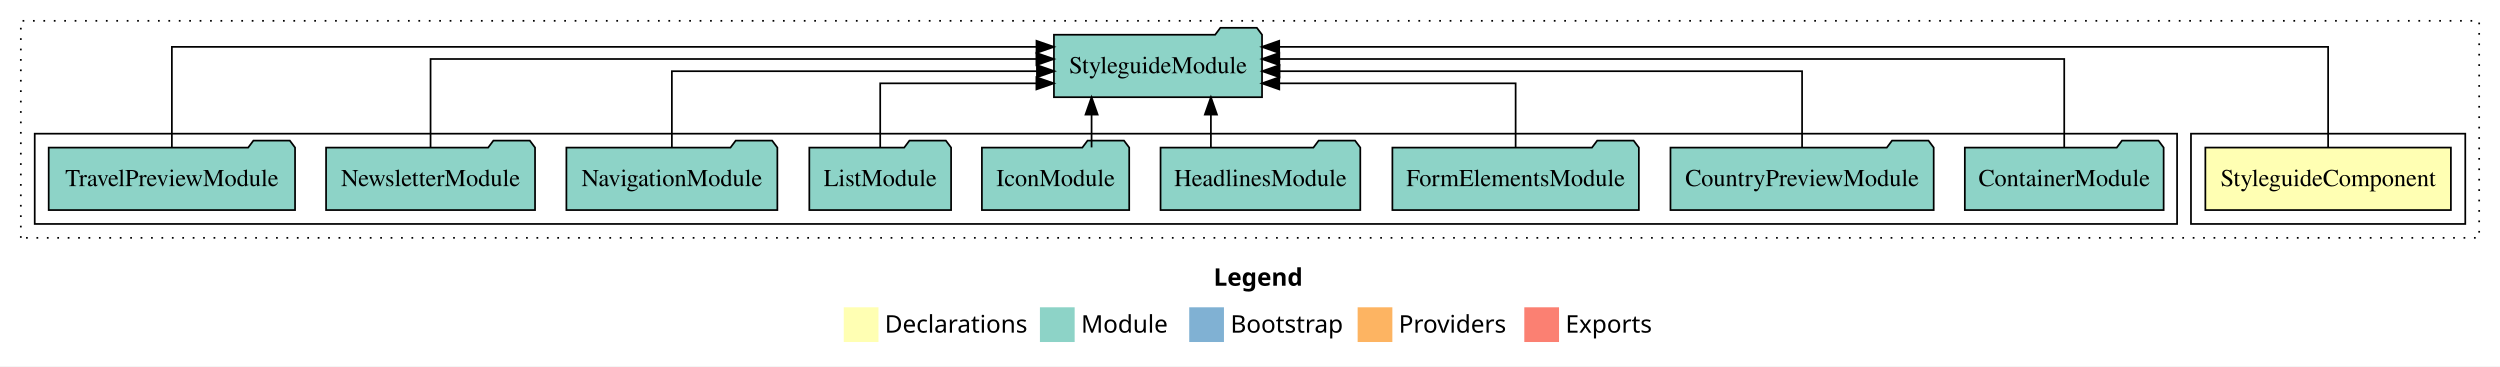
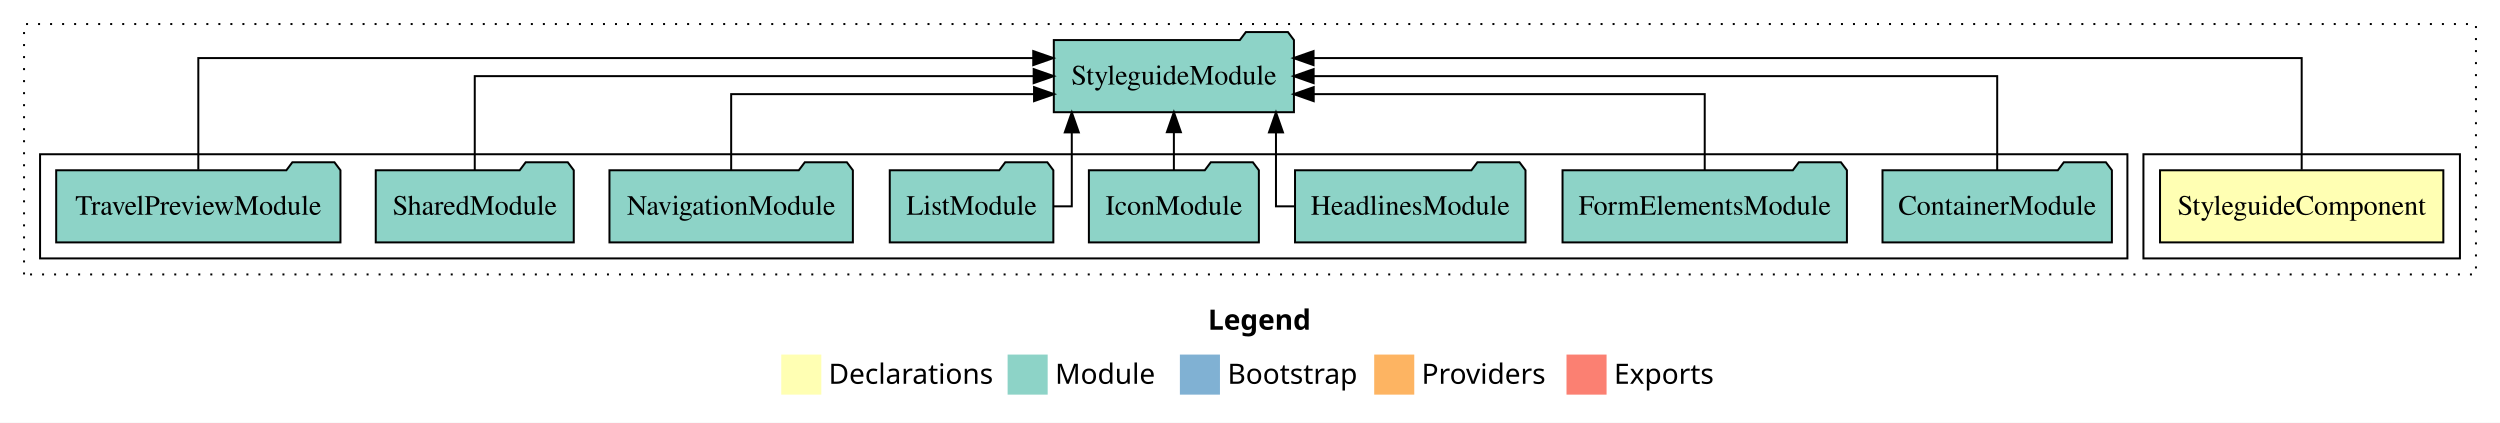
- <svg xmlns="http://www.w3.org/2000/svg" width="1440pt" height="211pt" viewBox="0.00 0.00 1440.00 211.00">
+ <svg xmlns="http://www.w3.org/2000/svg" width="1248pt" height="211pt" viewBox="0.00 0.00 1248.00 211.00">
  <g id="graph0" class="graph" transform="scale(1 1) rotate(0) translate(4 207)">
-     <polygon fill="#ffffff" stroke="transparent" points="-4,4 -4,-207 1436,-207 1436,4 -4,4" />
-     <text text-anchor="start" x="695.009" y="-42.4" font-family="sans-serif" font-weight="bold" font-size="14.00" fill="#000000">Legend</text>
-     <polygon fill="#ffffb3" stroke="transparent" points="482,-10 482,-30 502,-30 502,-10 482,-10" />
-     <text text-anchor="start" x="505.629" y="-15.4" font-family="sans-serif" font-size="14.00" fill="#000000">  Declarations</text>
-     <polygon fill="#8dd3c7" stroke="transparent" points="595,-10 595,-30 615,-30 615,-10 595,-10" />
-     <text text-anchor="start" x="618.725" y="-15.4" font-family="sans-serif" font-size="14.00" fill="#000000">  Module</text>
-     <polygon fill="#80b1d3" stroke="transparent" points="681,-10 681,-30 701,-30 701,-10 681,-10" />
-     <text text-anchor="start" x="704.781" y="-15.4" font-family="sans-serif" font-size="14.00" fill="#000000">  Bootstrap</text>
-     <polygon fill="#fdb462" stroke="transparent" points="778,-10 778,-30 798,-30 798,-10 778,-10" />
-     <text text-anchor="start" x="801.673" y="-15.4" font-family="sans-serif" font-size="14.00" fill="#000000">  Providers</text>
-     <polygon fill="#fb8072" stroke="transparent" points="874,-10 874,-30 894,-30 894,-10 874,-10" />
-     <text text-anchor="start" x="897.726" y="-15.4" font-family="sans-serif" font-size="14.00" fill="#000000">  Exports</text>
+     <polygon fill="#ffffff" stroke="transparent" points="-4,4 -4,-207 1244,-207 1244,4 -4,4" />
+     <text text-anchor="start" x="599.009" y="-42.4" font-family="sans-serif" font-weight="bold" font-size="14.00" fill="#000000">Legend</text>
+     <polygon fill="#ffffb3" stroke="transparent" points="386,-10 386,-30 406,-30 406,-10 386,-10" />
+     <text text-anchor="start" x="409.629" y="-15.4" font-family="sans-serif" font-size="14.00" fill="#000000">  Declarations</text>
+     <polygon fill="#8dd3c7" stroke="transparent" points="499,-10 499,-30 519,-30 519,-10 499,-10" />
+     <text text-anchor="start" x="522.725" y="-15.4" font-family="sans-serif" font-size="14.00" fill="#000000">  Module</text>
+     <polygon fill="#80b1d3" stroke="transparent" points="585,-10 585,-30 605,-30 605,-10 585,-10" />
+     <text text-anchor="start" x="608.781" y="-15.4" font-family="sans-serif" font-size="14.00" fill="#000000">  Bootstrap</text>
+     <polygon fill="#fdb462" stroke="transparent" points="682,-10 682,-30 702,-30 702,-10 682,-10" />
+     <text text-anchor="start" x="705.673" y="-15.4" font-family="sans-serif" font-size="14.00" fill="#000000">  Providers</text>
+     <polygon fill="#fb8072" stroke="transparent" points="778,-10 778,-30 798,-30 798,-10 778,-10" />
+     <text text-anchor="start" x="801.726" y="-15.4" font-family="sans-serif" font-size="14.00" fill="#000000">  Exports</text>
    <g id="clust1" class="cluster">
-       <polygon fill="none" stroke="#000000" stroke-dasharray="1,5" points="8,-70 8,-195 1424,-195 1424,-70 8,-70" />
+       <polygon fill="none" stroke="#000000" stroke-dasharray="1,5" points="8,-70 8,-195 1232,-195 1232,-70 8,-70" />
    </g>
    <g id="clust2" class="cluster">
-       <polygon fill="none" stroke="#000000" points="1258,-78 1258,-130 1416,-130 1416,-78 1258,-78" />
+       <polygon fill="none" stroke="#000000" points="1066,-78 1066,-130 1224,-130 1224,-78 1066,-78" />
    </g>
    <g id="clust4" class="cluster">
-       <polygon fill="none" stroke="#000000" points="16,-78 16,-130 1250,-130 1250,-78 16,-78" />
+       <polygon fill="none" stroke="#000000" points="16,-78 16,-130 1058,-130 1058,-78 16,-78" />
    </g>
    <g id="node1" class="node">
-       <polygon fill="#ffffb3" stroke="#000000" points="1407.716,-122 1266.284,-122 1266.284,-86 1407.716,-86 1407.716,-122" />
-       <text text-anchor="middle" x="1337" y="-99.8" font-family="Times,serif" font-size="14.00" fill="#000000">StyleguideComponent</text>
+       <polygon fill="#ffffb3" stroke="#000000" points="1215.716,-122 1074.284,-122 1074.284,-86 1215.716,-86 1215.716,-122" />
+       <text text-anchor="middle" x="1145" y="-99.8" font-family="Times,serif" font-size="14.00" fill="#000000">StyleguideComponent</text>
    </g>
    <g id="node2" class="node">
-       <polygon fill="#8dd3c7" stroke="#000000" points="722.934,-187 719.934,-191 698.934,-191 695.934,-187 603.066,-187 603.066,-151 722.934,-151 722.934,-187" />
-       <text text-anchor="middle" x="663" y="-164.8" font-family="Times,serif" font-size="14.00" fill="#000000">StyleguideModule</text>
+       <polygon fill="#8dd3c7" stroke="#000000" points="641.934,-187 638.934,-191 617.934,-191 614.934,-187 522.066,-187 522.066,-151 641.934,-151 641.934,-187" />
+       <text text-anchor="middle" x="582" y="-164.8" font-family="Times,serif" font-size="14.00" fill="#000000">StyleguideModule</text>
    </g>
    <g id="edge1" class="edge">
-       <path fill="none" stroke="#000000" d="M1337,-122.011C1337,-144.485 1337,-180 1337,-180 1337,-180 732.813,-180 732.813,-180" />
-       <polygon fill="#000000" stroke="#000000" points="732.813,-176.5 722.813,-180 732.813,-183.5 732.813,-176.5" />
+       <path fill="none" stroke="#000000" d="M1145,-122.292C1145,-144.206 1145,-178 1145,-178 1145,-178 651.718,-178 651.718,-178" />
+       <polygon fill="#000000" stroke="#000000" points="651.718,-174.5 641.718,-178 651.718,-181.5 651.718,-174.5" />
    </g>
    <g id="node3" class="node">
-       <polygon fill="#8dd3c7" stroke="#000000" points="1242.258,-122 1239.258,-126 1218.258,-126 1215.258,-122 1127.742,-122 1127.742,-86 1242.258,-86 1242.258,-122" />
-       <text text-anchor="middle" x="1185" y="-99.8" font-family="Times,serif" font-size="14.00" fill="#000000">ContainerModule</text>
+       <polygon fill="#8dd3c7" stroke="#000000" points="1050.258,-122 1047.258,-126 1026.258,-126 1023.258,-122 935.742,-122 935.742,-86 1050.258,-86 1050.258,-122" />
+       <text text-anchor="middle" x="993" y="-99.8" font-family="Times,serif" font-size="14.00" fill="#000000">ContainerModule</text>
    </g>
    <g id="edge2" class="edge">
-       <path fill="none" stroke="#000000" d="M1185,-122.129C1185,-142.572 1185,-173 1185,-173 1185,-173 732.88,-173 732.88,-173" />
-       <polygon fill="#000000" stroke="#000000" points="732.88,-169.5 722.88,-173 732.88,-176.5 732.88,-169.5" />
+       <path fill="none" stroke="#000000" d="M993,-122.106C993,-141.339 993,-169 993,-169 993,-169 651.763,-169 651.763,-169" />
+       <polygon fill="#000000" stroke="#000000" points="651.763,-165.5 641.763,-169 651.763,-172.5 651.763,-165.5" />
    </g>
    <g id="node4" class="node">
-       <polygon fill="#8dd3c7" stroke="#000000" points="1109.807,-122 1106.807,-126 1085.807,-126 1082.807,-122 958.192,-122 958.192,-86 1109.807,-86 1109.807,-122" />
-       <text text-anchor="middle" x="1034" y="-99.8" font-family="Times,serif" font-size="14.00" fill="#000000">CountryPreviewModule</text>
+       <polygon fill="#8dd3c7" stroke="#000000" points="917.982,-122 914.982,-126 893.982,-126 890.982,-122 776.018,-122 776.018,-86 917.982,-86 917.982,-122" />
+       <text text-anchor="middle" x="847" y="-99.8" font-family="Times,serif" font-size="14.00" fill="#000000">FormElementsModule</text>
    </g>
    <g id="edge3" class="edge">
-       <path fill="none" stroke="#000000" d="M1034,-122.267C1034,-140.555 1034,-166 1034,-166 1034,-166 733.02,-166 733.02,-166" />
-       <polygon fill="#000000" stroke="#000000" points="733.02,-162.5 723.02,-166 733.02,-169.5 733.02,-162.5" />
+       <path fill="none" stroke="#000000" d="M847,-122.027C847,-138.398 847,-160 847,-160 847,-160 651.802,-160 651.802,-160" />
+       <polygon fill="#000000" stroke="#000000" points="651.802,-156.5 641.802,-160 651.802,-163.5 651.802,-156.5" />
    </g>
    <g id="node5" class="node">
-       <polygon fill="#8dd3c7" stroke="#000000" points="939.982,-122 936.982,-126 915.982,-126 912.982,-122 798.018,-122 798.018,-86 939.982,-86 939.982,-122" />
-       <text text-anchor="middle" x="869" y="-99.8" font-family="Times,serif" font-size="14.00" fill="#000000">FormElementsModule</text>
+       <polygon fill="#8dd3c7" stroke="#000000" points="757.527,-122 754.527,-126 733.527,-126 730.527,-122 642.473,-122 642.473,-86 757.527,-86 757.527,-122" />
+       <text text-anchor="middle" x="700" y="-99.8" font-family="Times,serif" font-size="14.00" fill="#000000">HeadlinesModule</text>
    </g>
    <g id="edge4" class="edge">
-       <path fill="none" stroke="#000000" d="M869,-122.009C869,-138.049 869,-159 869,-159 869,-159 732.86,-159 732.86,-159" />
-       <polygon fill="#000000" stroke="#000000" points="732.861,-155.5 722.86,-159 732.86,-162.5 732.861,-155.5" />
+       <path fill="none" stroke="#000000" d="M642.286,-104C636.647,-104 632.965,-104 632.965,-104 632.965,-104 632.965,-140.894 632.965,-140.894" />
+       <polygon fill="#000000" stroke="#000000" points="629.465,-140.894 632.965,-150.894 636.465,-140.894 629.465,-140.894" />
    </g>
    <g id="node6" class="node">
-       <polygon fill="#8dd3c7" stroke="#000000" points="779.527,-122 776.527,-126 755.527,-126 752.527,-122 664.473,-122 664.473,-86 779.527,-86 779.527,-122" />
-       <text text-anchor="middle" x="722" y="-99.8" font-family="Times,serif" font-size="14.00" fill="#000000">HeadlinesModule</text>
+       <polygon fill="#8dd3c7" stroke="#000000" points="624.426,-122 621.426,-126 600.426,-126 597.426,-122 539.574,-122 539.574,-86 624.426,-86 624.426,-122" />
+       <text text-anchor="middle" x="582" y="-99.8" font-family="Times,serif" font-size="14.00" fill="#000000">IconModule</text>
    </g>
    <g id="edge5" class="edge">
-       <path fill="none" stroke="#000000" d="M693.477,-122.106C693.477,-122.106 693.477,-140.991 693.477,-140.991" />
-       <polygon fill="#000000" stroke="#000000" points="689.977,-140.991 693.477,-150.991 696.977,-140.991 689.977,-140.991" />
+       <path fill="none" stroke="#000000" d="M582,-122.106C582,-122.106 582,-140.991 582,-140.991" />
+       <polygon fill="#000000" stroke="#000000" points="578.5,-140.991 582,-150.991 585.5,-140.991 578.5,-140.991" />
    </g>
    <g id="node7" class="node">
-       <polygon fill="#8dd3c7" stroke="#000000" points="646.426,-122 643.426,-126 622.426,-126 619.426,-122 561.574,-122 561.574,-86 646.426,-86 646.426,-122" />
-       <text text-anchor="middle" x="604" y="-99.8" font-family="Times,serif" font-size="14.00" fill="#000000">IconModule</text>
+       <polygon fill="#8dd3c7" stroke="#000000" points="521.829,-122 518.829,-126 497.829,-126 494.829,-122 440.171,-122 440.171,-86 521.829,-86 521.829,-122" />
+       <text text-anchor="middle" x="481" y="-99.8" font-family="Times,serif" font-size="14.00" fill="#000000">ListModule</text>
    </g>
    <g id="edge6" class="edge">
-       <path fill="none" stroke="#000000" d="M624.748,-122.106C624.748,-122.106 624.748,-140.991 624.748,-140.991" />
-       <polygon fill="#000000" stroke="#000000" points="621.248,-140.991 624.748,-150.991 628.248,-140.991 621.248,-140.991" />
+       <path fill="none" stroke="#000000" d="M521.858,-104C527.294,-104 531.035,-104 531.035,-104 531.035,-104 531.035,-140.894 531.035,-140.894" />
+       <polygon fill="#000000" stroke="#000000" points="527.535,-140.894 531.035,-150.894 534.535,-140.894 527.535,-140.894" />
    </g>
    <g id="node8" class="node">
-       <polygon fill="#8dd3c7" stroke="#000000" points="543.829,-122 540.829,-126 519.829,-126 516.829,-122 462.171,-122 462.171,-86 543.829,-86 543.829,-122" />
-       <text text-anchor="middle" x="503" y="-99.8" font-family="Times,serif" font-size="14.00" fill="#000000">ListModule</text>
+       <polygon fill="#8dd3c7" stroke="#000000" points="421.758,-122 418.758,-126 397.758,-126 394.758,-122 300.242,-122 300.242,-86 421.758,-86 421.758,-122" />
+       <text text-anchor="middle" x="361" y="-99.8" font-family="Times,serif" font-size="14.00" fill="#000000">NavigationModule</text>
    </g>
    <g id="edge7" class="edge">
-       <path fill="none" stroke="#000000" d="M503,-122.009C503,-138.049 503,-159 503,-159 503,-159 592.967,-159 592.967,-159" />
-       <polygon fill="#000000" stroke="#000000" points="592.967,-162.5 602.967,-159 592.967,-155.5 592.967,-162.5" />
+       <path fill="none" stroke="#000000" d="M361,-122.027C361,-138.398 361,-160 361,-160 361,-160 512.194,-160 512.194,-160" />
+       <polygon fill="#000000" stroke="#000000" points="512.194,-163.5 522.194,-160 512.194,-156.5 512.194,-163.5" />
    </g>
    <g id="node9" class="node">
-       <polygon fill="#8dd3c7" stroke="#000000" points="443.758,-122 440.758,-126 419.758,-126 416.758,-122 322.242,-122 322.242,-86 443.758,-86 443.758,-122" />
-       <text text-anchor="middle" x="383" y="-99.8" font-family="Times,serif" font-size="14.00" fill="#000000">NavigationModule</text>
+       <polygon fill="#8dd3c7" stroke="#000000" points="282.423,-122 279.423,-126 258.423,-126 255.423,-122 183.577,-122 183.577,-86 282.423,-86 282.423,-122" />
+       <text text-anchor="middle" x="233" y="-99.8" font-family="Times,serif" font-size="14.00" fill="#000000">SharedModule</text>
    </g>
    <g id="edge8" class="edge">
-       <path fill="none" stroke="#000000" d="M383,-122.267C383,-140.555 383,-166 383,-166 383,-166 593.276,-166 593.276,-166" />
-       <polygon fill="#000000" stroke="#000000" points="593.276,-169.5 603.276,-166 593.276,-162.5 593.276,-169.5" />
+       <path fill="none" stroke="#000000" d="M233,-122.106C233,-141.339 233,-169 233,-169 233,-169 512.005,-169 512.005,-169" />
+       <polygon fill="#000000" stroke="#000000" points="512.005,-172.5 522.005,-169 512.005,-165.5 512.005,-172.5" />
    </g>
    <g id="node10" class="node">
-       <polygon fill="#8dd3c7" stroke="#000000" points="304.184,-122 301.184,-126 280.184,-126 277.184,-122 183.816,-122 183.816,-86 304.184,-86 304.184,-122" />
-       <text text-anchor="middle" x="244" y="-99.8" font-family="Times,serif" font-size="14.00" fill="#000000">NewsletterModule</text>
-     </g>
-     <g id="edge9" class="edge">
-       <path fill="none" stroke="#000000" d="M244,-122.129C244,-142.572 244,-173 244,-173 244,-173 592.967,-173 592.967,-173" />
-       <polygon fill="#000000" stroke="#000000" points="592.968,-176.5 602.967,-173 592.967,-169.5 592.968,-176.5" />
-     </g>
-     <g id="node11" class="node">
      <polygon fill="#8dd3c7" stroke="#000000" points="165.952,-122 162.952,-126 141.952,-126 138.952,-122 24.048,-122 24.048,-86 165.952,-86 165.952,-122" />
      <text text-anchor="middle" x="95" y="-99.8" font-family="Times,serif" font-size="14.00" fill="#000000">TravelPreviewModule</text>
    </g>
-     <g id="edge10" class="edge">
-       <path fill="none" stroke="#000000" d="M95,-122.011C95,-144.485 95,-180 95,-180 95,-180 593.02,-180 593.02,-180" />
-       <polygon fill="#000000" stroke="#000000" points="593.02,-183.5 603.02,-180 593.02,-176.5 593.02,-183.5" />
+     <g id="edge9" class="edge">
+       <path fill="none" stroke="#000000" d="M95,-122.292C95,-144.206 95,-178 95,-178 95,-178 511.796,-178 511.796,-178" />
+       <polygon fill="#000000" stroke="#000000" points="511.796,-181.5 521.796,-178 511.796,-174.5 511.796,-181.5" />
    </g>
  </g>
</svg>
